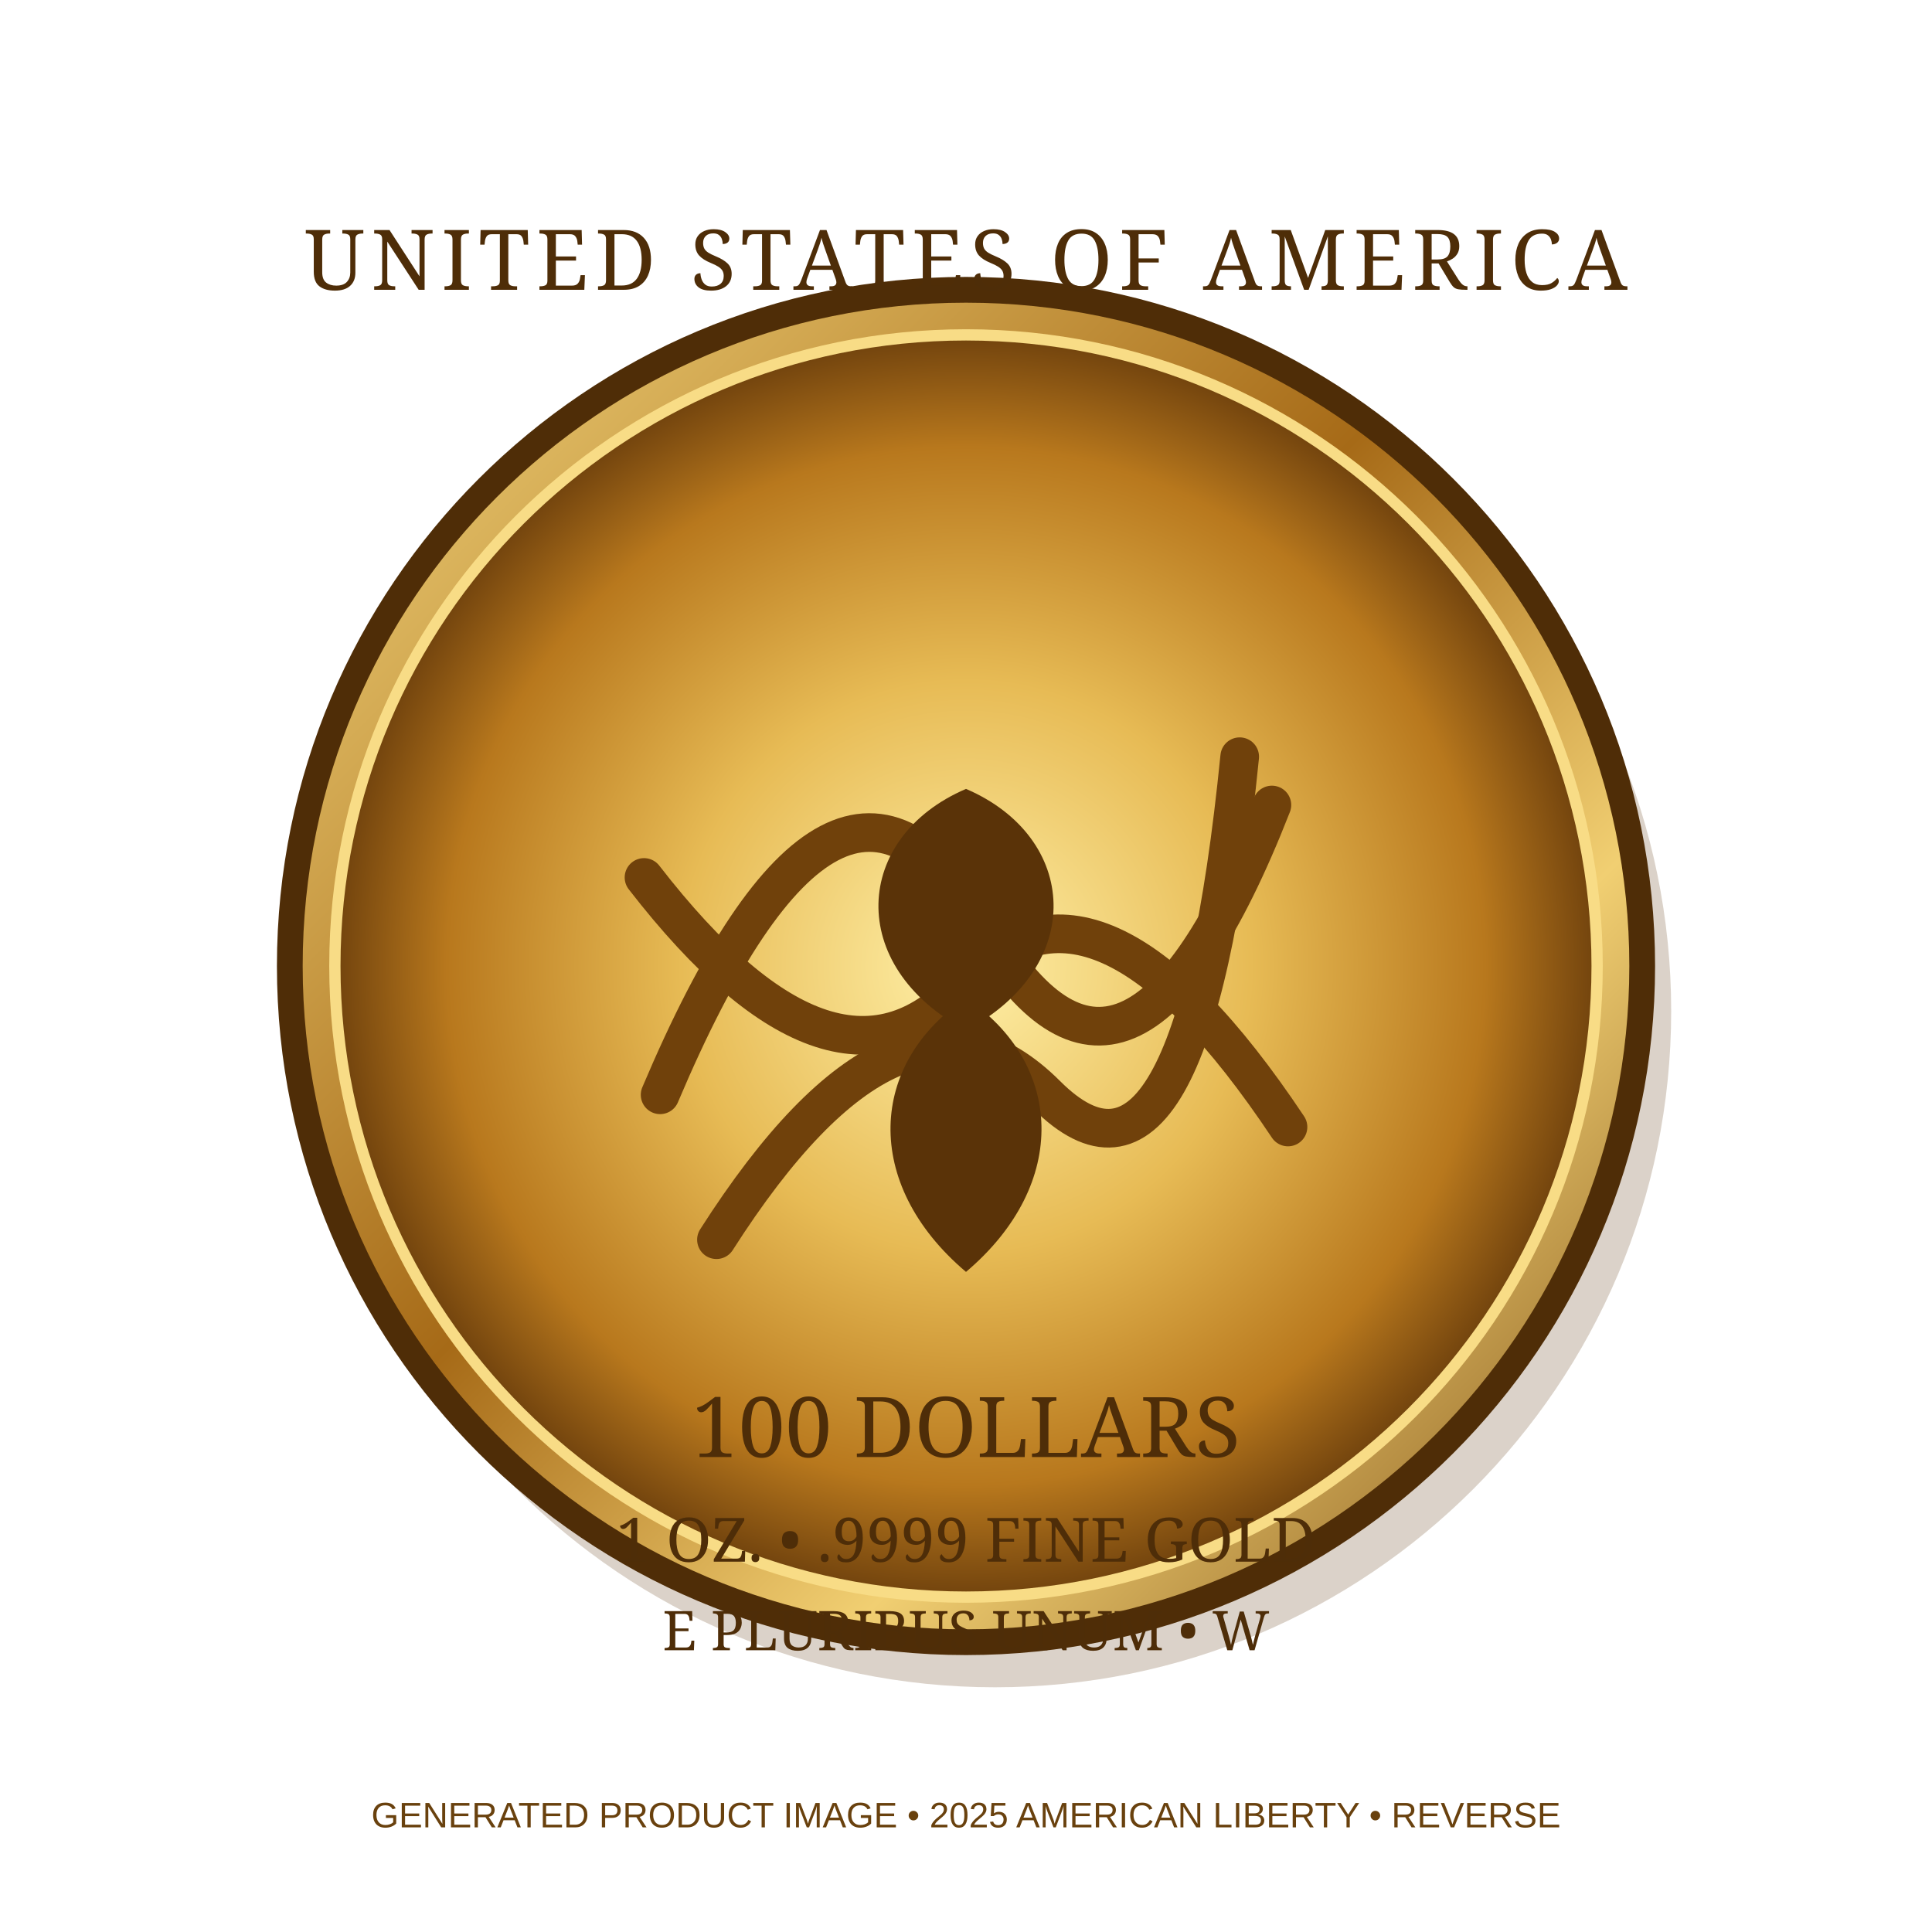
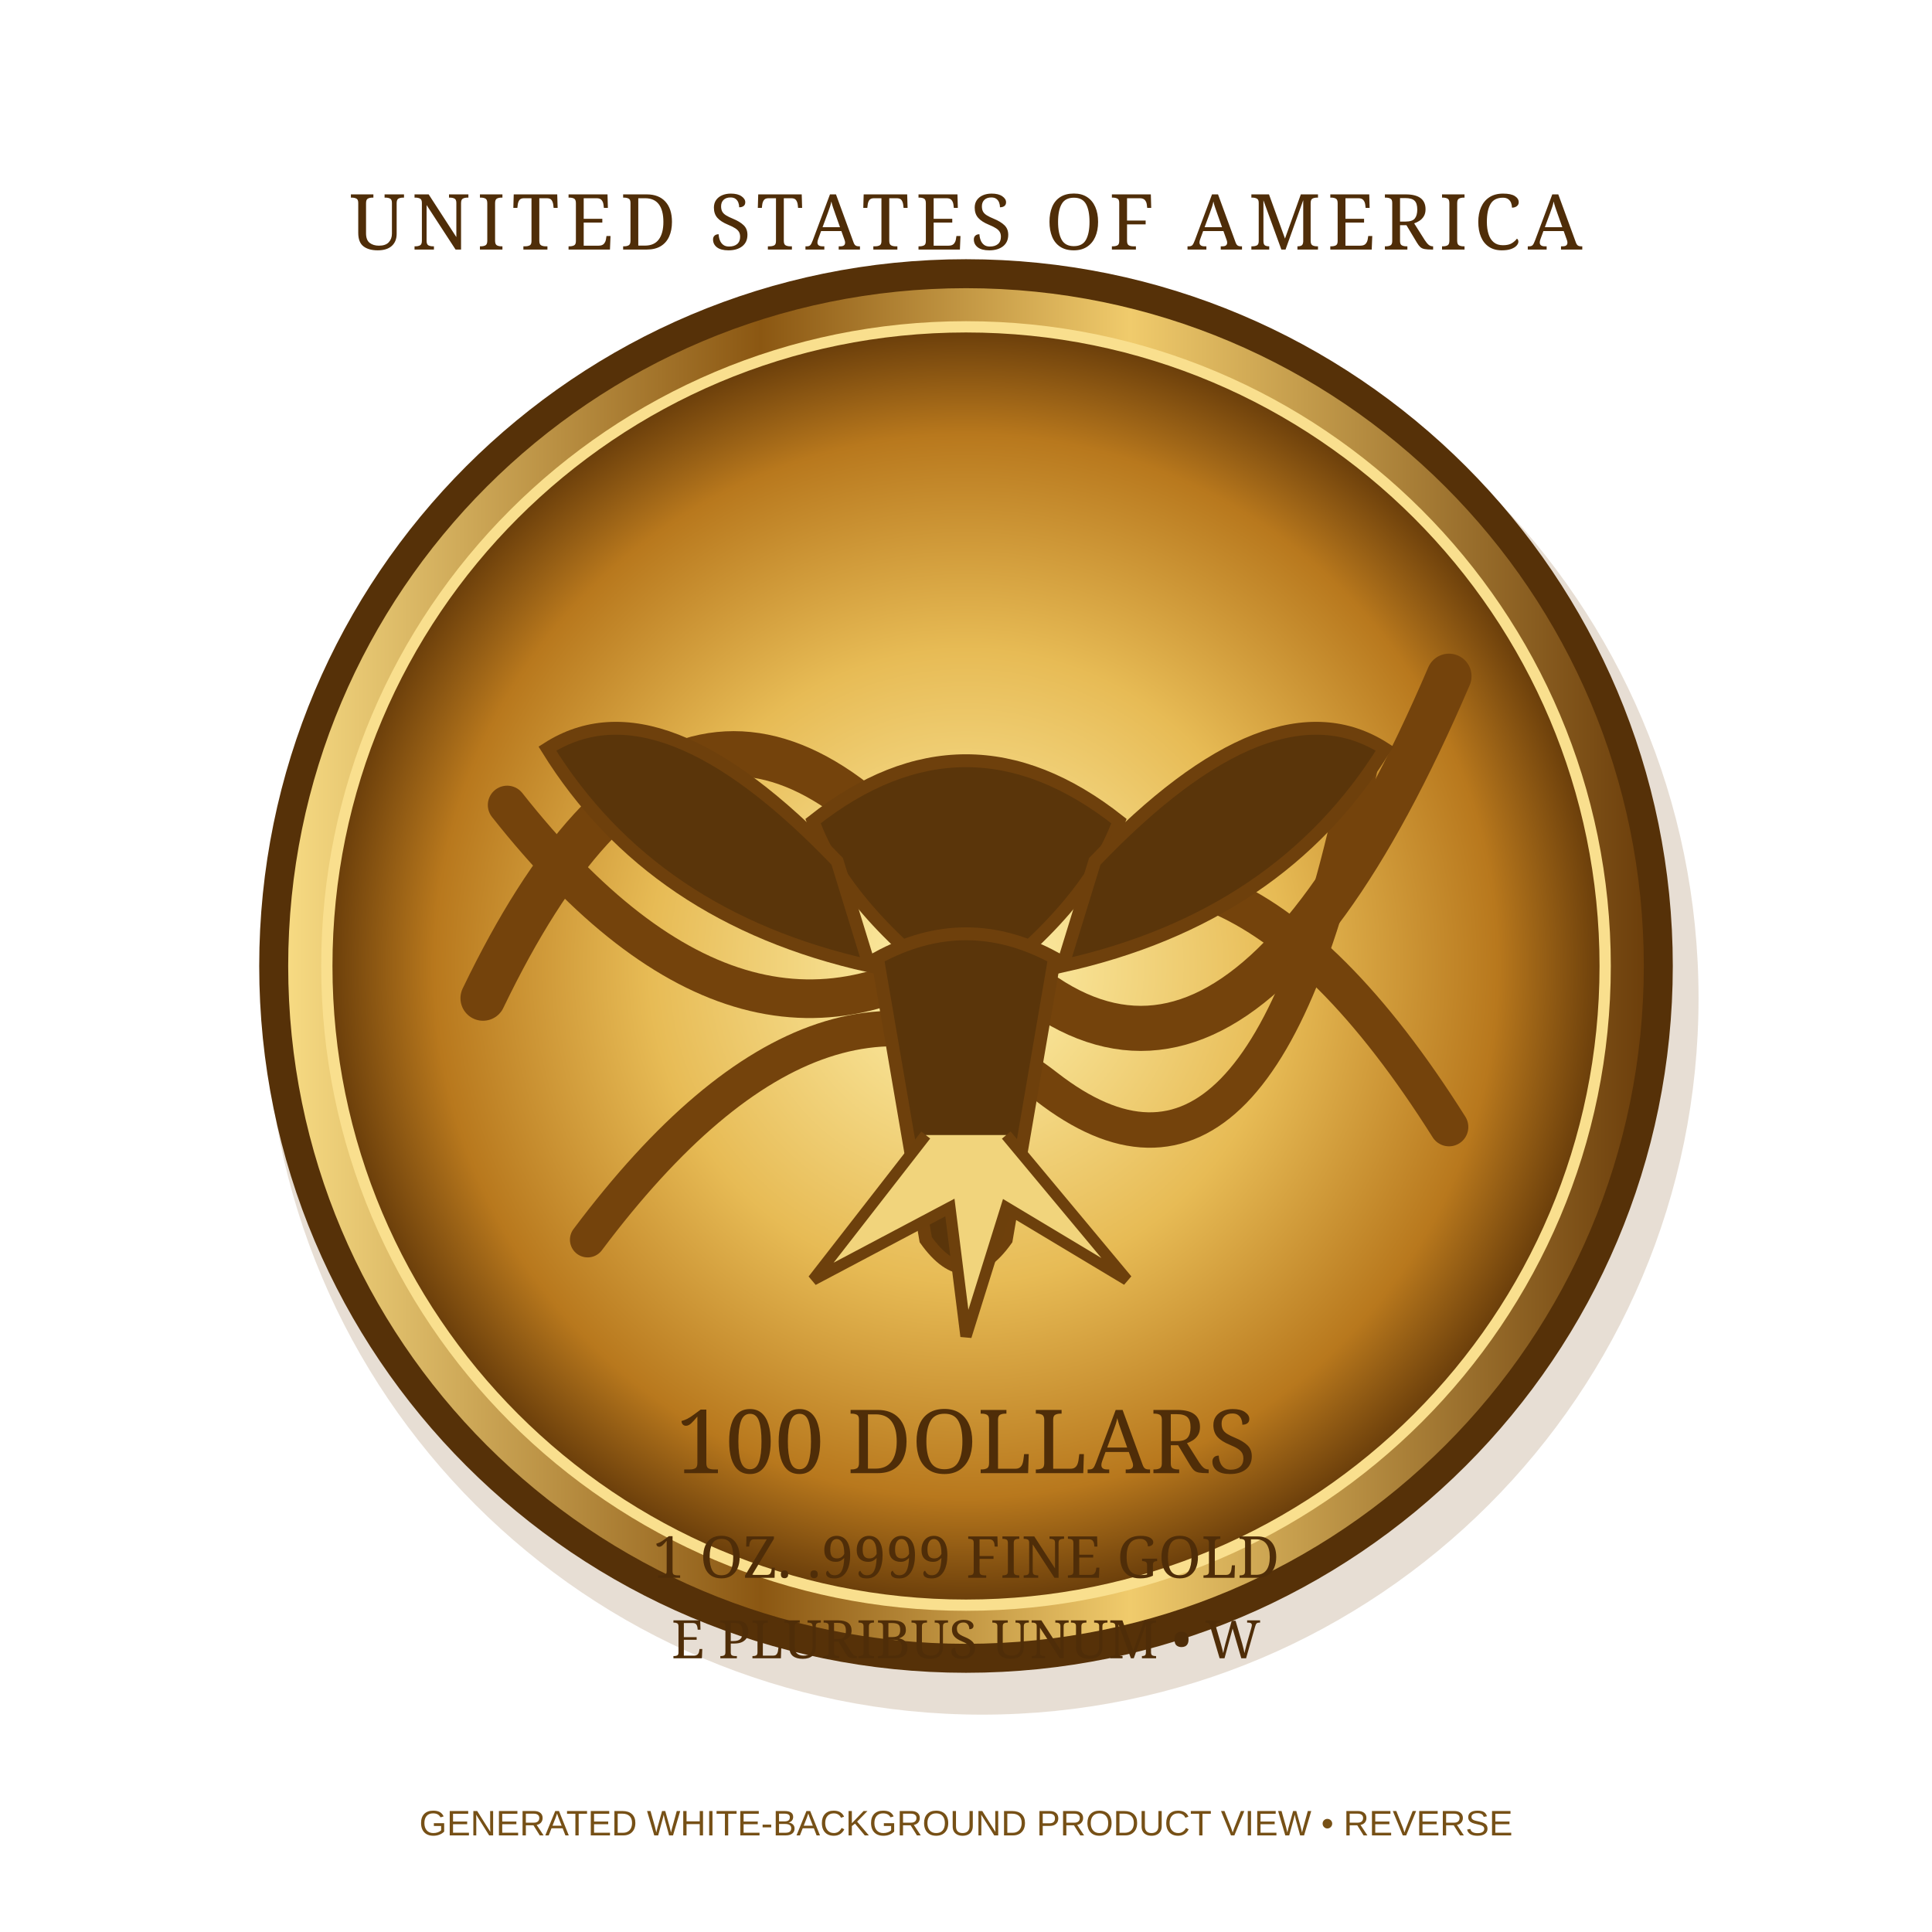
<svg xmlns="http://www.w3.org/2000/svg" width="1200" height="1200">
-   <rect width="1200" height="1200" fill="white" />
  <defs>
-     <radialGradient id="gold">
-       <stop offset="0" stop-color="#fff0a8" />
-       <stop offset=".45" stop-color="#e7bb55" />
-       <stop offset=".82" stop-color="#b8781d" />
-       <stop offset="1" stop-color="#70420d" />
+     <radialGradient id="g">
+       <stop stop-color="#fff3b0" />
+       <stop offset=".5" stop-color="#e7bb55" />
+       <stop offset=".84" stop-color="#b8781d" />
+       <stop offset="1" stop-color="#6d400b" />
    </radialGradient>
-     <linearGradient id="rim" x1="0" y1="0" x2="1" y2="1">
-       <stop stop-color="#f7dc82" />
-       <stop offset=".45" stop-color="#a66a17" />
-       <stop offset=".7" stop-color="#f1cf72" />
-       <stop offset="1" stop-color="#75460f" />
+     <linearGradient id="r">
+       <stop stop-color="#f8dc84" />
+       <stop offset=".35" stop-color="#8b5712" />
+       <stop offset=".62" stop-color="#f0cb6c" />
+       <stop offset="1" stop-color="#6b3d0a" />
    </linearGradient>
  </defs>
-   <g transform="rotate(0 600 600)">
-     <ellipse cx="618" cy="628" rx="420" ry="420" fill="#5a3308" opacity=".22" />
-     <circle cx="600" cy="600" r="420" fill="url(#rim)" stroke="#4f2d07" stroke-width="16" />
-     <circle cx="600" cy="600" r="392" fill="url(#gold)" stroke="#f8dc86" stroke-width="7" />
+   <rect width="1200" height="1200" fill="#fff" />
+   <circle cx="610" cy="620" r="445" fill="#7b4a10" opacity=".18" />
+   <circle cx="600" cy="600" r="430" fill="url(#r)" stroke="#563108" stroke-width="18" />
+   <circle cx="600" cy="600" r="397" fill="url(#g)" stroke="#f9df8e" stroke-width="7" />
+   <g fill="none" stroke="#74430c" stroke-linecap="round">
+     <path d="M300 620 Q430 350 590 560 T900 420" stroke-width="28" />
+     <path d="M315 500 Q465 690 610 580 T900 700" stroke-width="24" />
+     <path d="M365 770 Q515 570 650 675 T845 475" stroke-width="22" />
  </g>
-   <g fill="none" stroke="#70410b" stroke-width="24" stroke-linecap="round">
-     <path d="M410 680 Q520 420 610 575 T790 500" />
-     <path d="M400 545 Q520 700 600 610 T800 700" />
-     <path d="M445 770 Q560 590 650 680 T770 470" />
+   <g fill="#5a350a" stroke="#6e400c" stroke-width="8">
+     <path d="M505 510 Q600 435 695 510 Q675 565 600 620 Q525 565 505 510Z" />
+     <path d="M545 595 Q600 565 655 595 L625 770 Q600 805 575 770Z" />
+     <path d="M520 535 Q410 420 340 465 Q405 570 540 600Z" />
+     <path d="M680 535 Q790 420 860 465 Q795 570 660 600Z" />
  </g>
-   <g fill="#5a3308">
-     <path d="M600 490 C530 520 525 600 600 640 C675 600 670 520 600 490Z" />
-     <path d="M600 620 C540 660 535 735 600 790 C665 735 660 660 600 620Z" />
+   <path d="M575 705 L505 795 L590 750 L600 830 L625 750 L700 795 L625 705" fill="#f1d47c" stroke="#6d400c" stroke-width="7" />
+   <g fill="#4f2d08" font-family="Georgia,serif" text-anchor="middle">
+     <text x="600" y="155" font-size="48" letter-spacing="4">UNITED STATES OF AMERICA</text>
+     <text x="600" y="915" font-size="55">100 DOLLARS</text>
+     <text x="600" y="980" font-size="36">1 OZ. .9999 FINE GOLD</text>
+     <text x="600" y="1030" font-size="33">E PLURIBUS UNUM • W</text>
  </g>
-   <g fill="#4e2d08" font-family="Georgia" text-anchor="middle">
-     <text x="600" y="180" font-size="52" letter-spacing="4">UNITED STATES OF AMERICA</text>
-     <text x="600" y="905" font-size="52">100 DOLLARS</text>
-     <text x="600" y="970" font-size="38">1 OZ. • .9999 FINE GOLD</text>
-     <text x="600" y="1025" font-size="34">E PLURIBUS UNUM • W</text>
-   </g>
-   <text x="600" y="1135" text-anchor="middle" font-family="Arial" font-size="22" fill="#69410e">GENERATED PRODUCT IMAGE • 2025 AMERICAN LIBERTY • REVERSE</text>
+   <text x="600" y="1140" text-anchor="middle" font-family="Arial" font-size="22" fill="#765016">GENERATED WHITE-BACKGROUND PRODUCT VIEW • REVERSE</text>
</svg>
